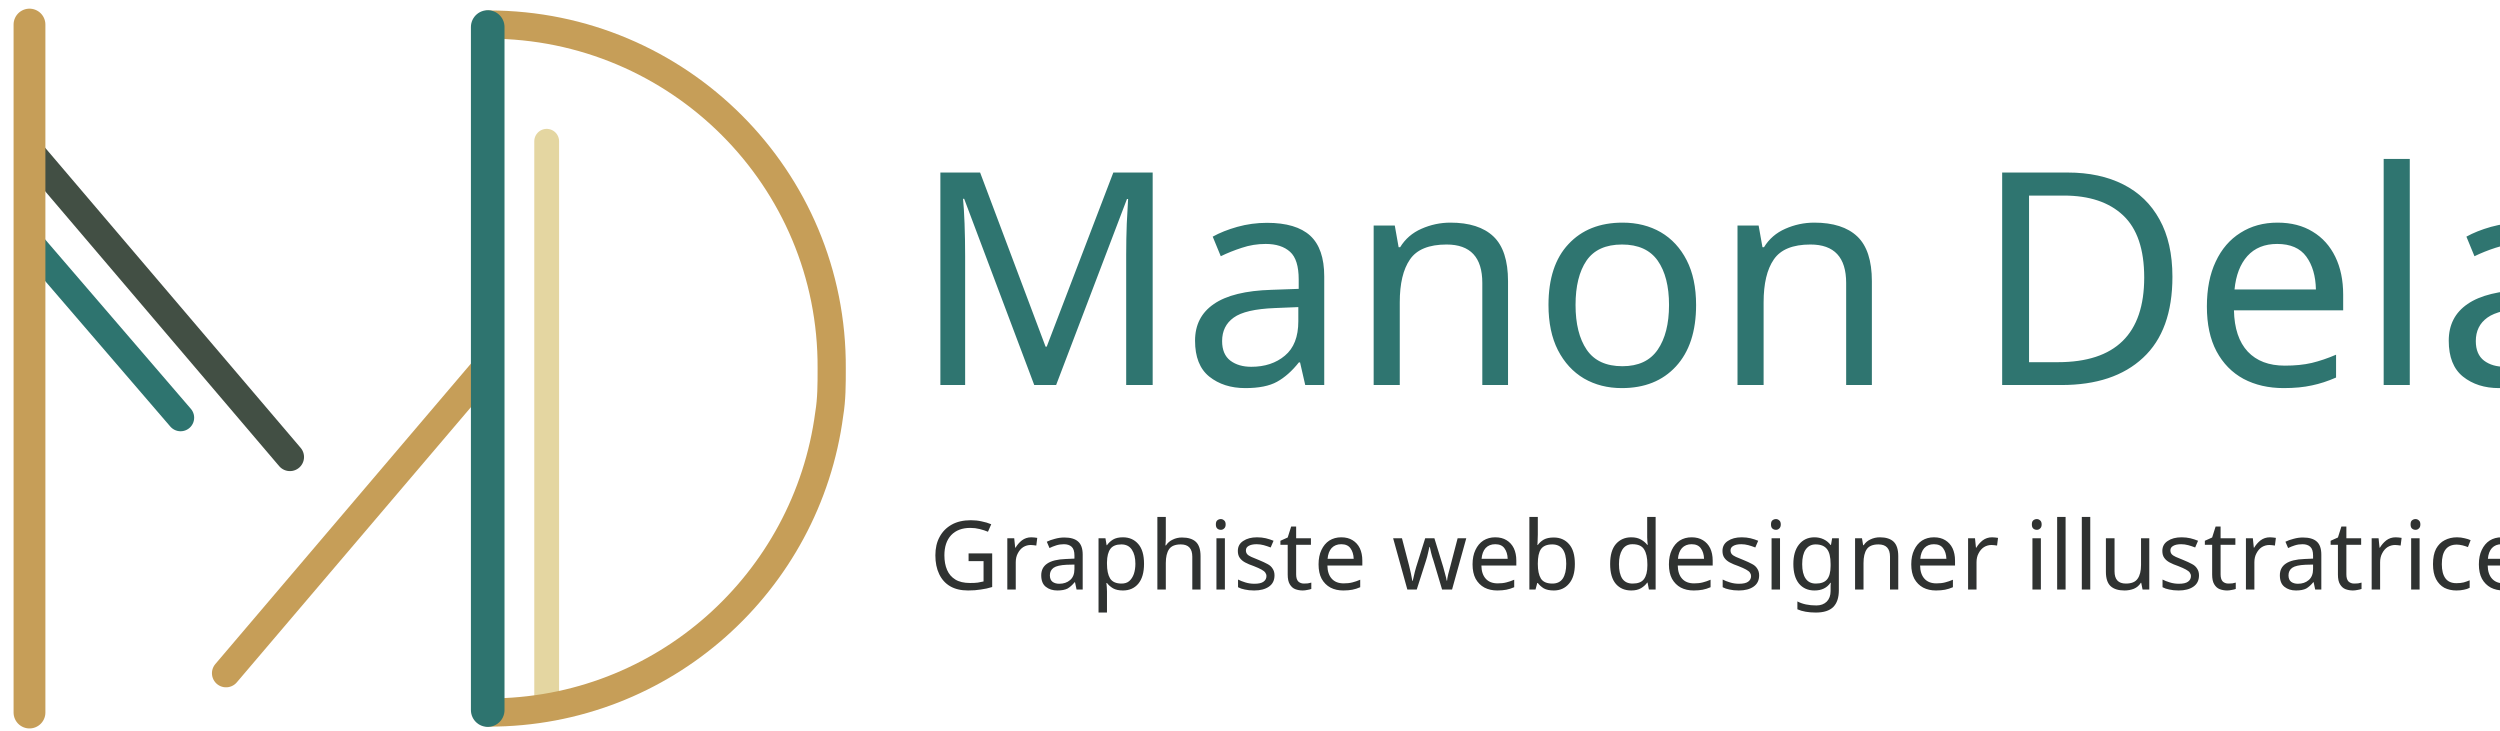
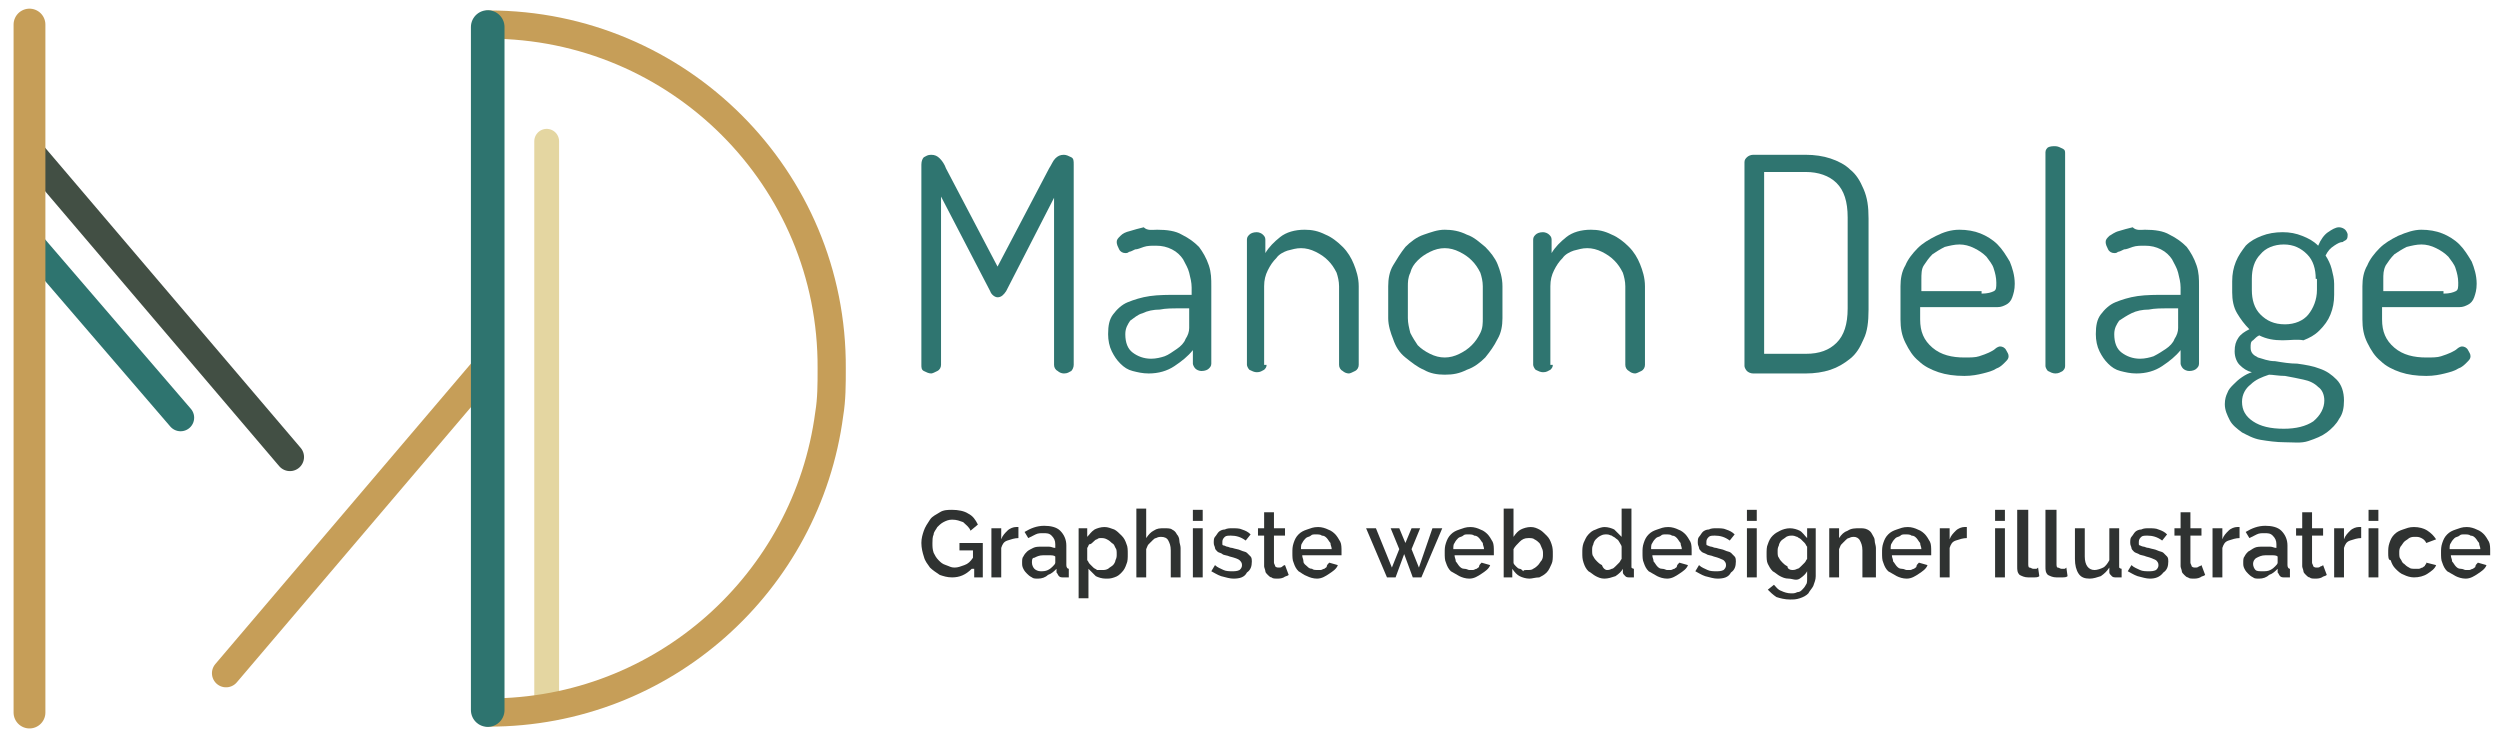
<svg xmlns="http://www.w3.org/2000/svg" version="1.1" id="trait_vert" x="0px" y="0px" viewBox="0 0 203.5 59.5" style="enable-background:new 0 0 203.5 59.5;" xml:space="preserve">
  <style type="text/css">
	.st0{fill:none;stroke:#2E746F;stroke-width:2.209;stroke-linecap:round;stroke-linejoin:round;stroke-miterlimit:10;}
	.st1{fill:none;stroke:#424F44;stroke-width:2.296;stroke-linecap:round;stroke-linejoin:round;stroke-miterlimit:10;}
	.st2{fill:none;stroke:#C69E58;stroke-width:2.59;stroke-linecap:round;stroke-linejoin:round;stroke-miterlimit:10;}
	.st3{fill:none;stroke:#C69E58;stroke-width:2.296;stroke-linecap:round;stroke-linejoin:round;stroke-miterlimit:10;}
	.st4{fill:none;stroke:#E4D6A1;stroke-width:2.02;stroke-linecap:round;stroke-linejoin:round;stroke-miterlimit:10;}
	.st5{fill:none;stroke:#2E746F;stroke-width:2.735;stroke-linecap:round;stroke-linejoin:round;stroke-miterlimit:10;}
- 	.st6{fill:#2F7570;}
- 	.st7{font-family:'Dosis-Book';}
- 	.st8{font-size:24.217px;}
- 	.st9{fill:#2F3231;}
- 	.st10{font-family:'Raleway-Regular';}
- 	.st11{font-size:7.784px;}
+ 	.st6{enable-background:new    ;}
+ 	.st7{fill:#2F7570;}
+ 	.st8{fill:#2F3231;}
</style>
  <g>
    <line class="st0" x1="14.7" y1="34" x2="2.4" y2="19.7" />
    <line class="st1" x1="23.6" y1="37.2" x2="2.4" y2="12.3" />
    <line class="st2" x1="2.4" y1="2" x2="2.4" y2="58" />
    <line class="st3" x1="18.4" y1="54.8" x2="39.5" y2="30" />
    <line class="st4" x1="44.5" y1="11.5" x2="44.5" y2="57.4" />
    <path class="st3" d="M39.8,2v56C54,58,65.7,47.4,67.5,33.7c0.2-1.2,0.2-2.4,0.2-3.7C67.8,14.5,55.2,2,39.8,2z" />
    <line class="st5" x1="39.7" y1="2.2" x2="39.7" y2="57.8" />
  </g>
-   <text transform="matrix(1 0 0 1 74.2028 31.3412)" class="st6 st7 st8">Manon Delage</text>
-   <text transform="matrix(1 0 0 1 75.6706 47.9867)" class="st9 st10 st11">Graphiste web designer illustratrice</text>
+   <g class="st6">
+     <path class="st7" d="M81.9,23.7c-0.2,0.3-0.4,0.5-0.7,0.5c-0.2,0-0.5-0.2-0.6-0.5l-4-7.7v13.7c0,0.2-0.1,0.4-0.3,0.5   s-0.4,0.2-0.5,0.2c-0.2,0-0.4-0.1-0.6-0.2c-0.2-0.1-0.2-0.3-0.2-0.5V13.4c0-0.3,0.1-0.5,0.2-0.6c0.2-0.1,0.3-0.2,0.6-0.2   c0.3,0,0.5,0.1,0.7,0.3c0.2,0.2,0.4,0.5,0.5,0.8l4.2,8l4.2-8c0.2-0.3,0.3-0.6,0.5-0.8c0.2-0.2,0.4-0.3,0.7-0.3   c0.2,0,0.4,0.1,0.6,0.2c0.2,0.1,0.2,0.3,0.2,0.6v16.3c0,0.2-0.1,0.4-0.2,0.5c-0.2,0.1-0.3,0.2-0.6,0.2c-0.2,0-0.4-0.1-0.5-0.2   c-0.2-0.1-0.3-0.3-0.3-0.5V16.1L81.9,23.7z" />
+     <path class="st7" d="M94.2,18.7c0.8,0,1.5,0.1,2,0.4c0.6,0.3,1,0.6,1.4,1c0.3,0.4,0.6,0.9,0.8,1.5c0.2,0.6,0.2,1.1,0.2,1.7v6.3   c0,0.2-0.1,0.3-0.2,0.4c-0.1,0.1-0.3,0.2-0.6,0.2c-0.2,0-0.4-0.1-0.5-0.2c-0.1-0.1-0.2-0.3-0.2-0.4v-1.1c-0.4,0.5-0.9,0.9-1.5,1.3   c-0.6,0.4-1.3,0.6-2.1,0.6c-0.5,0-0.9-0.1-1.3-0.2c-0.4-0.1-0.7-0.3-1-0.6c-0.3-0.3-0.5-0.6-0.7-1c-0.2-0.4-0.3-0.9-0.3-1.4   c0-0.7,0.1-1.2,0.4-1.6c0.3-0.4,0.7-0.8,1.2-1c0.5-0.2,1.1-0.4,1.8-0.5c0.7-0.1,1.5-0.1,2.3-0.1H97v-0.6c0-0.4-0.1-0.8-0.2-1.2   c-0.1-0.4-0.3-0.7-0.5-1.1c-0.2-0.3-0.5-0.6-0.9-0.8c-0.4-0.2-0.8-0.3-1.3-0.3c-0.4,0-0.7,0-1,0.1c-0.3,0.1-0.5,0.2-0.7,0.2   c-0.2,0.1-0.4,0.2-0.5,0.2c-0.1,0.1-0.2,0.1-0.3,0.1c-0.2,0-0.4-0.1-0.5-0.3c-0.1-0.2-0.2-0.4-0.2-0.6c0-0.2,0.1-0.3,0.3-0.5   s0.4-0.3,0.8-0.4c0.3-0.1,0.7-0.2,1.1-0.3C93.4,18.8,93.8,18.7,94.2,18.7z M97,25.1h-1c-0.6,0-1.1,0-1.6,0.1c-0.5,0-1,0.1-1.4,0.3   c-0.4,0.1-0.7,0.4-1,0.6c-0.2,0.3-0.4,0.6-0.4,1.1c0,0.7,0.2,1.2,0.6,1.5c0.4,0.3,0.9,0.5,1.5,0.5c0.4,0,0.8-0.1,1.1-0.2   s0.7-0.4,1-0.6c0.3-0.2,0.6-0.5,0.7-0.8c0.2-0.3,0.3-0.6,0.3-0.9V25.1z" />
+     <path class="st7" d="M103.1,29.7c0,0.2-0.1,0.3-0.2,0.4c-0.2,0.1-0.3,0.2-0.6,0.2c-0.2,0-0.4-0.1-0.6-0.2c-0.1-0.1-0.2-0.3-0.2-0.4   V19.5c0-0.2,0.1-0.3,0.2-0.4c0.1-0.1,0.3-0.2,0.6-0.2c0.2,0,0.4,0.1,0.5,0.2c0.1,0.1,0.2,0.2,0.2,0.4v1.1c0.3-0.5,0.7-0.9,1.2-1.3   c0.5-0.4,1.2-0.6,2-0.6c0.6,0,1.1,0.1,1.7,0.4c0.5,0.2,1,0.6,1.4,1c0.4,0.4,0.7,0.9,0.9,1.4c0.2,0.5,0.4,1.1,0.4,1.8v6.4   c0,0.2-0.1,0.4-0.3,0.5c-0.2,0.1-0.4,0.2-0.5,0.2c-0.2,0-0.4-0.1-0.5-0.2c-0.2-0.1-0.3-0.3-0.3-0.5v-6.4c0-0.4-0.1-0.8-0.2-1.1   c-0.2-0.4-0.4-0.7-0.7-1c-0.3-0.3-0.6-0.5-1-0.7c-0.4-0.2-0.8-0.3-1.2-0.3c-0.4,0-0.7,0.1-1.1,0.2c-0.3,0.1-0.7,0.3-0.9,0.6   c-0.3,0.3-0.5,0.6-0.7,1c-0.2,0.4-0.3,0.8-0.3,1.3V29.7z" />
+     <path class="st7" d="M117.6,18.7c0.6,0,1.2,0.1,1.8,0.4c0.6,0.2,1,0.6,1.5,1c0.4,0.4,0.8,0.9,1,1.4c0.2,0.5,0.4,1.1,0.4,1.8v2.6   c0,0.6-0.1,1.2-0.4,1.7c-0.3,0.6-0.6,1-1,1.5c-0.4,0.4-0.9,0.8-1.5,1c-0.6,0.3-1.1,0.4-1.8,0.4c-0.6,0-1.2-0.1-1.7-0.4   c-0.5-0.2-1-0.6-1.5-1s-0.8-0.9-1-1.5c-0.2-0.5-0.4-1.1-0.4-1.7v-2.6c0-0.6,0.1-1.2,0.4-1.7s0.6-1,1-1.5c0.4-0.4,0.9-0.8,1.5-1   S117,18.7,117.6,18.7z M120.7,23.3c0-0.4-0.1-0.8-0.2-1.1c-0.2-0.4-0.4-0.7-0.7-1c-0.3-0.3-0.6-0.5-1-0.7c-0.4-0.2-0.8-0.3-1.2-0.3   c-0.4,0-0.8,0.1-1.2,0.3c-0.4,0.2-0.7,0.4-1,0.7c-0.3,0.3-0.5,0.6-0.6,1c-0.2,0.4-0.2,0.8-0.2,1.1v2.6c0,0.4,0.1,0.8,0.2,1.2   c0.2,0.4,0.4,0.7,0.6,1c0.3,0.3,0.6,0.5,1,0.7s0.8,0.3,1.2,0.3c0.4,0,0.8-0.1,1.2-0.3c0.4-0.2,0.7-0.4,1-0.7c0.3-0.3,0.5-0.6,0.7-1   c0.2-0.4,0.2-0.8,0.2-1.2V23.3z" />
+     <path class="st7" d="M126.4,29.7c0,0.2-0.1,0.3-0.2,0.4c-0.2,0.1-0.3,0.2-0.6,0.2c-0.2,0-0.4-0.1-0.6-0.2c-0.1-0.1-0.2-0.3-0.2-0.4   V19.5c0-0.2,0.1-0.3,0.2-0.4c0.1-0.1,0.3-0.2,0.6-0.2c0.2,0,0.4,0.1,0.5,0.2c0.1,0.1,0.2,0.2,0.2,0.4v1.1c0.3-0.5,0.7-0.9,1.2-1.3   c0.5-0.4,1.2-0.6,2-0.6c0.6,0,1.1,0.1,1.7,0.4c0.5,0.2,1,0.6,1.4,1c0.4,0.4,0.7,0.9,0.9,1.4c0.2,0.5,0.4,1.1,0.4,1.8v6.4   c0,0.2-0.1,0.4-0.3,0.5c-0.2,0.1-0.4,0.2-0.5,0.2c-0.2,0-0.4-0.1-0.5-0.2c-0.2-0.1-0.3-0.3-0.3-0.5v-6.4c0-0.4-0.1-0.8-0.2-1.1   c-0.2-0.4-0.4-0.7-0.7-1c-0.3-0.3-0.6-0.5-1-0.7c-0.4-0.2-0.8-0.3-1.2-0.3c-0.4,0-0.7,0.1-1.1,0.2c-0.3,0.1-0.7,0.3-0.9,0.6   c-0.3,0.3-0.5,0.6-0.7,1c-0.2,0.4-0.3,0.8-0.3,1.3V29.7z" />
+     <path class="st7" d="M147,12.6c0.7,0,1.4,0.1,2,0.3c0.6,0.2,1.2,0.5,1.6,0.9c0.5,0.4,0.8,0.9,1.1,1.6c0.3,0.7,0.4,1.4,0.4,2.4v7.4   c0,1-0.1,1.8-0.4,2.4c-0.3,0.7-0.6,1.2-1.1,1.6c-0.5,0.4-1,0.7-1.6,0.9c-0.6,0.2-1.3,0.3-2,0.3h-4.3c-0.2,0-0.4-0.1-0.5-0.2   s-0.2-0.3-0.2-0.4V13.2c0-0.2,0.1-0.3,0.2-0.4c0.1-0.1,0.3-0.2,0.5-0.2H147z M143.6,14.1v14.7h3.4c1.1,0,1.9-0.3,2.5-0.9   c0.6-0.6,0.9-1.5,0.9-2.8v-7.4c0-1.3-0.3-2.2-0.9-2.8c-0.6-0.6-1.5-0.9-2.5-0.9H143.6z" />
+     <path class="st7" d="M159.5,18.7c0.6,0,1.2,0.1,1.7,0.3c0.5,0.2,1,0.5,1.4,0.9c0.4,0.4,0.7,0.9,1,1.4c0.2,0.5,0.4,1.1,0.4,1.8   c0,0.5-0.1,0.8-0.2,1.1s-0.3,0.5-0.5,0.6c-0.2,0.1-0.4,0.2-0.7,0.2c-0.3,0-0.5,0-0.8,0h-5.5V26c0,1,0.3,1.7,1,2.3   c0.7,0.6,1.6,0.8,2.6,0.8c0.5,0,0.9,0,1.2-0.1s0.6-0.2,0.8-0.3s0.4-0.2,0.5-0.3c0.1-0.1,0.3-0.2,0.4-0.2c0.2,0,0.4,0.1,0.5,0.3   s0.2,0.3,0.2,0.5s-0.1,0.3-0.3,0.5c-0.2,0.2-0.4,0.4-0.7,0.5c-0.3,0.2-0.7,0.3-1.1,0.4c-0.4,0.1-0.9,0.2-1.5,0.2   c-0.8,0-1.5-0.1-2.1-0.3c-0.6-0.2-1.2-0.5-1.6-0.9c-0.5-0.4-0.8-0.9-1.1-1.5c-0.3-0.6-0.4-1.2-0.4-1.9v-2.7c0-0.6,0.1-1.2,0.4-1.7   c0.2-0.5,0.6-1,1-1.4c0.4-0.4,0.9-0.7,1.5-1C158.2,18.9,158.8,18.7,159.5,18.7z M161.3,23.9c0.5,0,0.8-0.1,1-0.2   c0.2-0.1,0.2-0.3,0.2-0.7c0-0.4-0.1-0.8-0.2-1.1c-0.1-0.4-0.4-0.7-0.6-1c-0.3-0.3-0.6-0.5-1-0.7c-0.4-0.2-0.8-0.3-1.2-0.3   c-0.4,0-0.8,0.1-1.2,0.2c-0.4,0.2-0.7,0.4-1,0.6c-0.3,0.3-0.5,0.6-0.7,0.9s-0.2,0.7-0.2,1.2v0.9H161.3z" />
+     <path class="st7" d="M167.3,11.9c0.2,0,0.4,0.1,0.6,0.2c0.2,0.1,0.2,0.2,0.2,0.4v17.3c0,0.2-0.1,0.3-0.2,0.4   c-0.2,0.1-0.3,0.2-0.6,0.2c-0.2,0-0.4-0.1-0.6-0.2c-0.1-0.1-0.2-0.3-0.2-0.4V12.4c0-0.2,0.1-0.3,0.2-0.4   C166.9,11.9,167.1,11.9,167.3,11.9z" />
+     <path class="st7" d="M174.6,18.7c0.8,0,1.5,0.1,2,0.4c0.6,0.3,1,0.6,1.4,1c0.3,0.4,0.6,0.9,0.8,1.5c0.2,0.6,0.2,1.1,0.2,1.7v6.3   c0,0.2-0.1,0.3-0.2,0.4c-0.1,0.1-0.3,0.2-0.6,0.2c-0.2,0-0.4-0.1-0.5-0.2c-0.1-0.1-0.2-0.3-0.2-0.4v-1.1c-0.4,0.5-0.9,0.9-1.5,1.3   c-0.6,0.4-1.3,0.6-2.1,0.6c-0.5,0-0.9-0.1-1.3-0.2s-0.7-0.3-1-0.6c-0.3-0.3-0.5-0.6-0.7-1c-0.2-0.4-0.3-0.9-0.3-1.4   c0-0.7,0.1-1.2,0.4-1.6c0.3-0.4,0.7-0.8,1.2-1c0.5-0.2,1.1-0.4,1.8-0.5c0.7-0.1,1.5-0.1,2.3-0.1h1.2v-0.6c0-0.4-0.1-0.8-0.2-1.2   c-0.1-0.4-0.3-0.7-0.5-1.1c-0.2-0.3-0.5-0.6-0.9-0.8c-0.4-0.2-0.8-0.3-1.3-0.3c-0.4,0-0.7,0-1,0.1c-0.3,0.1-0.5,0.2-0.7,0.2   c-0.2,0.1-0.4,0.2-0.5,0.2c-0.1,0.1-0.2,0.1-0.3,0.1c-0.2,0-0.4-0.1-0.5-0.3c-0.1-0.2-0.2-0.4-0.2-0.6c0-0.2,0.1-0.3,0.3-0.5   c0.2-0.1,0.4-0.3,0.8-0.4c0.3-0.1,0.7-0.2,1.1-0.3C173.9,18.8,174.3,18.7,174.6,18.7z M177.5,25.1h-1c-0.6,0-1.1,0-1.6,0.1   c-0.5,0-1,0.1-1.4,0.3s-0.7,0.4-1,0.6c-0.2,0.3-0.4,0.6-0.4,1.1c0,0.7,0.2,1.2,0.6,1.5s0.9,0.5,1.5,0.5c0.4,0,0.8-0.1,1.1-0.2   c0.4-0.2,0.7-0.4,1-0.6c0.3-0.2,0.6-0.5,0.7-0.8c0.2-0.3,0.3-0.6,0.3-0.9V25.1z" />
+     <path class="st7" d="M185.8,27.7c-0.7,0-1.3-0.1-1.9-0.4c-0.2,0.1-0.3,0.2-0.5,0.4c-0.2,0.1-0.2,0.3-0.2,0.6c0,0.4,0.2,0.6,0.6,0.8   c0.4,0.1,0.8,0.3,1.4,0.3c0.6,0.1,1.2,0.2,1.8,0.2c0.7,0.1,1.3,0.2,1.8,0.4c0.6,0.2,1,0.5,1.4,0.9c0.4,0.4,0.6,1,0.6,1.7   c0,0.6-0.1,1.1-0.4,1.5c-0.2,0.4-0.6,0.8-1,1.1c-0.4,0.3-0.9,0.5-1.5,0.7S186.7,36,186,36c-0.7,0-1.4-0.1-2-0.2s-1.1-0.4-1.5-0.6   c-0.4-0.3-0.8-0.6-1-1s-0.4-0.8-0.4-1.3c0-0.4,0.1-0.7,0.2-0.9c0.1-0.3,0.3-0.5,0.5-0.7c0.2-0.2,0.4-0.4,0.7-0.6   c0.3-0.2,0.5-0.3,0.8-0.4c-0.4-0.1-0.7-0.3-1-0.6c-0.2-0.2-0.4-0.6-0.4-1.1c0-0.5,0.1-0.8,0.3-1.1c0.2-0.3,0.5-0.5,0.9-0.7   c-0.4-0.4-0.7-0.8-1-1.3s-0.4-1.1-0.4-1.7v-0.9c0-0.6,0.1-1.1,0.3-1.6c0.2-0.5,0.5-0.9,0.8-1.3c0.4-0.4,0.8-0.6,1.3-0.8   c0.5-0.2,1.1-0.3,1.7-0.3c0.6,0,1.1,0.1,1.6,0.3c0.5,0.2,0.9,0.4,1.3,0.8c0.2-0.5,0.5-0.9,0.8-1.1s0.6-0.4,0.9-0.4   c0.2,0,0.4,0.1,0.5,0.2c0.1,0.1,0.2,0.3,0.2,0.4c0,0.1,0,0.3-0.1,0.4c-0.1,0.1-0.2,0.1-0.3,0.2c-0.2,0-0.4,0.1-0.7,0.3   s-0.5,0.4-0.7,0.8c0.2,0.3,0.4,0.7,0.5,1.1c0.1,0.4,0.2,0.8,0.2,1.2v0.9c0,0.6-0.1,1.1-0.3,1.6c-0.2,0.5-0.5,0.9-0.9,1.3   c-0.4,0.4-0.8,0.6-1.3,0.8C187,27.6,186.4,27.7,185.8,27.7z M189.2,32.6c0-0.5-0.2-0.9-0.5-1.1c-0.3-0.3-0.7-0.5-1.2-0.6   c-0.5-0.1-0.9-0.2-1.5-0.3c-0.5,0-1-0.1-1.3-0.1c-0.6,0.2-1.1,0.4-1.5,0.8c-0.4,0.3-0.7,0.8-0.7,1.4c0,0.7,0.3,1.2,0.9,1.6   c0.6,0.4,1.4,0.6,2.5,0.6c1,0,1.8-0.2,2.4-0.6C188.9,33.8,189.2,33.2,189.2,32.6z M188.5,22.7c0-0.8-0.2-1.5-0.7-2   c-0.5-0.5-1.1-0.8-1.9-0.8c-0.8,0-1.5,0.3-1.9,0.8c-0.5,0.5-0.7,1.2-0.7,2v0.9c0,0.8,0.2,1.5,0.7,2c0.5,0.5,1.1,0.8,2,0.8   c0.8,0,1.5-0.3,1.9-0.8s0.7-1.2,0.7-2V22.7z" />
+     <path class="st7" d="M197.1,18.7c0.6,0,1.2,0.1,1.7,0.3c0.5,0.2,1,0.5,1.4,0.9c0.4,0.4,0.7,0.9,1,1.4c0.2,0.5,0.4,1.1,0.4,1.8   c0,0.5-0.1,0.8-0.2,1.1s-0.3,0.5-0.5,0.6c-0.2,0.1-0.4,0.2-0.7,0.2c-0.3,0-0.5,0-0.8,0h-5.5V26c0,1,0.3,1.7,1,2.3   c0.7,0.6,1.6,0.8,2.6,0.8c0.5,0,0.9,0,1.2-0.1s0.6-0.2,0.8-0.3c0.2-0.1,0.4-0.2,0.5-0.3c0.1-0.1,0.3-0.2,0.4-0.2   c0.2,0,0.4,0.1,0.5,0.3s0.2,0.3,0.2,0.5s-0.1,0.3-0.3,0.5c-0.2,0.2-0.4,0.4-0.7,0.5c-0.3,0.2-0.7,0.3-1.1,0.4   c-0.4,0.1-0.9,0.2-1.5,0.2c-0.8,0-1.5-0.1-2.1-0.3c-0.6-0.2-1.2-0.5-1.6-0.9c-0.5-0.4-0.8-0.9-1.1-1.5c-0.3-0.6-0.4-1.2-0.4-1.9   v-2.7c0-0.6,0.1-1.2,0.4-1.7c0.2-0.5,0.6-1,1-1.4c0.4-0.4,0.9-0.7,1.5-1C195.9,18.9,196.5,18.7,197.1,18.7z M198.9,23.9   c0.5,0,0.8-0.1,1-0.2c0.2-0.1,0.2-0.3,0.2-0.7c0-0.4-0.1-0.8-0.2-1.1c-0.1-0.4-0.4-0.7-0.6-1c-0.3-0.3-0.6-0.5-1-0.7   c-0.4-0.2-0.8-0.3-1.2-0.3c-0.4,0-0.8,0.1-1.2,0.2c-0.4,0.2-0.7,0.4-1,0.6c-0.3,0.3-0.5,0.6-0.7,0.9c-0.2,0.4-0.2,0.7-0.2,1.2v0.9   H198.9z" />
+   </g>
+   <g class="st6">
+     <path class="st8" d="M79.1,46.3c-0.5,0.5-1,0.7-1.6,0.7c-0.4,0-0.7-0.1-1-0.2c-0.3-0.2-0.6-0.4-0.8-0.6c-0.2-0.3-0.4-0.5-0.5-0.9   c-0.1-0.3-0.2-0.7-0.2-1.1c0-0.4,0.1-0.7,0.2-1c0.1-0.3,0.3-0.6,0.5-0.9s0.5-0.4,0.8-0.6s0.7-0.2,1-0.2c0.5,0,1,0.1,1.3,0.3   c0.4,0.2,0.6,0.5,0.8,0.9L79,43.2c-0.1-0.3-0.4-0.5-0.6-0.7c-0.3-0.1-0.5-0.2-0.9-0.2c-0.3,0-0.5,0.1-0.7,0.2   c-0.2,0.1-0.4,0.3-0.5,0.4c-0.1,0.2-0.3,0.4-0.3,0.6c-0.1,0.2-0.1,0.5-0.1,0.7c0,0.3,0,0.5,0.1,0.8c0.1,0.2,0.2,0.4,0.4,0.6   s0.3,0.3,0.6,0.4s0.4,0.2,0.7,0.2c0.3,0,0.5-0.1,0.8-0.2s0.5-0.3,0.7-0.6v-0.6h-1.1v-0.6h1.9V47h-0.7V46.3z" />
+     <path class="st8" d="M82.9,43.8c-0.3,0-0.6,0.1-0.9,0.2c-0.3,0.1-0.4,0.3-0.5,0.6V47h-0.8v-4h0.8v0.9c0.1-0.3,0.3-0.5,0.5-0.7   c0.2-0.2,0.5-0.3,0.7-0.3c0.1,0,0.1,0,0.1,0c0,0,0.1,0,0.1,0V43.8z" />
+     <path class="st8" d="M84.5,47.1c-0.2,0-0.4,0-0.5-0.1c-0.2-0.1-0.3-0.2-0.4-0.3c-0.1-0.1-0.2-0.2-0.3-0.4c-0.1-0.2-0.1-0.3-0.1-0.5   c0-0.2,0-0.4,0.1-0.5c0.1-0.2,0.2-0.3,0.3-0.4c0.1-0.1,0.3-0.2,0.5-0.3c0.2-0.1,0.4-0.1,0.7-0.1c0.2,0,0.4,0,0.6,0   c0.2,0,0.3,0.1,0.5,0.1v-0.3c0-0.3-0.1-0.5-0.3-0.7c-0.2-0.2-0.4-0.2-0.7-0.2c-0.2,0-0.4,0-0.6,0.1c-0.2,0.1-0.4,0.2-0.6,0.3   l-0.3-0.5c0.5-0.3,1-0.5,1.6-0.5c0.5,0,1,0.1,1.3,0.4s0.5,0.7,0.5,1.2V46c0,0.2,0.1,0.3,0.2,0.3V47c-0.1,0-0.2,0-0.2,0   c-0.1,0-0.1,0-0.2,0c-0.2,0-0.3,0-0.4-0.1s-0.1-0.2-0.2-0.3l0-0.3c-0.2,0.2-0.4,0.4-0.7,0.5C85.1,47,84.8,47.1,84.5,47.1z    M84.7,46.5c0.2,0,0.4,0,0.6-0.1c0.2-0.1,0.3-0.2,0.4-0.3c0.1-0.1,0.2-0.2,0.2-0.3v-0.5c-0.1-0.1-0.3-0.1-0.5-0.1s-0.3,0-0.5,0   c-0.3,0-0.5,0.1-0.7,0.2C84,45.4,84,45.6,84,45.8c0,0.2,0.1,0.4,0.2,0.5C84.3,46.4,84.5,46.5,84.7,46.5z" />
+     <path class="st8" d="M90,47.1c-0.3,0-0.6-0.1-0.8-0.2c-0.2-0.2-0.4-0.4-0.6-0.6v2.4h-0.8V43h0.7v0.7c0.2-0.2,0.3-0.4,0.6-0.6   c0.2-0.1,0.5-0.2,0.8-0.2c0.3,0,0.5,0.1,0.8,0.2c0.2,0.1,0.4,0.3,0.6,0.5c0.2,0.2,0.3,0.4,0.4,0.7c0.1,0.2,0.1,0.5,0.1,0.8   c0,0.3,0,0.6-0.1,0.8c-0.1,0.3-0.2,0.5-0.4,0.7c-0.2,0.2-0.3,0.3-0.6,0.4S90.3,47.1,90,47.1z M89.7,46.4c0.2,0,0.3,0,0.5-0.1   c0.1-0.1,0.3-0.2,0.4-0.3s0.2-0.3,0.2-0.4c0.1-0.2,0.1-0.3,0.1-0.5c0-0.2,0-0.4-0.1-0.5c-0.1-0.2-0.1-0.3-0.3-0.4   c-0.1-0.1-0.2-0.2-0.4-0.3c-0.2-0.1-0.3-0.1-0.5-0.1c-0.1,0-0.2,0-0.3,0.1c-0.1,0-0.2,0.1-0.3,0.2c-0.1,0.1-0.2,0.2-0.3,0.2   s-0.1,0.2-0.2,0.3v1c0.1,0.1,0.1,0.2,0.2,0.3c0.1,0.1,0.2,0.2,0.3,0.3c0.1,0.1,0.2,0.1,0.3,0.2C89.5,46.4,89.6,46.4,89.7,46.4z" />
+     <path class="st8" d="M96.1,47h-0.8v-2.2c0-0.4-0.1-0.6-0.2-0.8c-0.1-0.2-0.3-0.3-0.6-0.3c-0.1,0-0.2,0-0.4,0.1   c-0.1,0-0.2,0.1-0.3,0.2c-0.1,0.1-0.2,0.2-0.3,0.3c-0.1,0.1-0.1,0.2-0.2,0.4V47h-0.8v-5.6h0.8v2.4c0.2-0.3,0.4-0.5,0.6-0.6   c0.3-0.2,0.5-0.2,0.9-0.2c0.2,0,0.5,0,0.6,0.1c0.2,0.1,0.3,0.2,0.4,0.4c0.1,0.1,0.2,0.3,0.2,0.5s0.1,0.4,0.1,0.6V47z" />
+     <path class="st8" d="M97.1,42.4v-0.9h0.8v0.9H97.1z M97.1,47v-4h0.8v4H97.1z" />
+     <path class="st8" d="M100.4,47.1c-0.3,0-0.6-0.1-1-0.2c-0.3-0.1-0.6-0.3-0.8-0.4l0.3-0.5c0.2,0.2,0.5,0.3,0.7,0.4   c0.2,0.1,0.5,0.1,0.7,0.1c0.2,0,0.4,0,0.6-0.1c0.1-0.1,0.2-0.2,0.2-0.4c0-0.2-0.1-0.3-0.2-0.4s-0.4-0.2-0.8-0.3   c-0.2-0.1-0.5-0.1-0.6-0.2s-0.3-0.1-0.4-0.2c-0.1-0.1-0.2-0.2-0.2-0.3s-0.1-0.2-0.1-0.4c0-0.2,0-0.4,0.1-0.5s0.2-0.3,0.3-0.4   s0.3-0.2,0.5-0.2c0.2-0.1,0.4-0.1,0.6-0.1c0.3,0,0.6,0,0.8,0.1c0.3,0.1,0.5,0.2,0.7,0.4l-0.4,0.5c-0.4-0.3-0.8-0.4-1.2-0.4   c-0.2,0-0.4,0-0.5,0.1c-0.1,0.1-0.2,0.2-0.2,0.4c0,0.1,0,0.2,0,0.2c0,0.1,0.1,0.1,0.1,0.1c0.1,0,0.2,0.1,0.3,0.1s0.2,0.1,0.4,0.1   c0.3,0.1,0.5,0.1,0.7,0.2c0.2,0.1,0.4,0.1,0.5,0.2s0.2,0.2,0.3,0.3s0.1,0.3,0.1,0.4c0,0.4-0.1,0.7-0.4,0.9   C101.3,47,100.9,47.1,100.4,47.1z" />
+     <path class="st8" d="M104.9,46.8c-0.1,0.1-0.3,0.1-0.4,0.2c-0.2,0.1-0.4,0.1-0.6,0.1c-0.1,0-0.3,0-0.4-0.1c-0.1,0-0.2-0.1-0.3-0.2   s-0.2-0.2-0.2-0.3s-0.1-0.3-0.1-0.4v-2.5h-0.5V43h0.5v-1.3h0.8V43h0.9v0.6h-0.9v2.2c0,0.1,0.1,0.2,0.1,0.3c0.1,0.1,0.2,0.1,0.3,0.1   c0.1,0,0.2,0,0.3-0.1s0.2-0.1,0.2-0.1L104.9,46.8z" />
+     <path class="st8" d="M107.2,47.1c-0.3,0-0.6-0.1-0.8-0.2c-0.3-0.1-0.5-0.3-0.7-0.4c-0.2-0.2-0.3-0.4-0.4-0.7   c-0.1-0.2-0.1-0.5-0.1-0.8s0-0.5,0.1-0.8c0.1-0.3,0.2-0.5,0.4-0.7c0.2-0.2,0.4-0.3,0.7-0.4c0.3-0.1,0.5-0.2,0.9-0.2   c0.3,0,0.6,0.1,0.8,0.2c0.3,0.1,0.5,0.3,0.6,0.4s0.3,0.4,0.4,0.6c0.1,0.2,0.1,0.5,0.1,0.8c0,0.1,0,0.1,0,0.2c0,0.1,0,0.1,0,0.1H106   c0,0.2,0.1,0.3,0.1,0.5s0.2,0.3,0.3,0.4c0.1,0.1,0.2,0.2,0.4,0.2c0.1,0.1,0.3,0.1,0.4,0.1c0.1,0,0.2,0,0.3,0c0.1,0,0.2-0.1,0.3-0.1   c0.1-0.1,0.2-0.1,0.2-0.2s0.1-0.2,0.2-0.3l0.7,0.2c-0.1,0.3-0.4,0.5-0.7,0.7S107.6,47.1,107.2,47.1z M108.4,44.7   c0-0.2-0.1-0.3-0.1-0.5c-0.1-0.1-0.2-0.3-0.3-0.4c-0.1-0.1-0.2-0.2-0.4-0.2c-0.1-0.1-0.3-0.1-0.5-0.1c-0.2,0-0.3,0-0.4,0.1   c-0.1,0.1-0.3,0.1-0.4,0.2c-0.1,0.1-0.2,0.2-0.3,0.4c-0.1,0.1-0.1,0.3-0.1,0.5H108.4z" />
+     <path class="st8" d="M116.6,43h0.8l-1.7,4H115l-0.7-1.9l-0.7,1.9h-0.7l-1.7-4h0.8l1.3,3.2l0.6-1.5l-0.7-1.7h0.7l0.5,1.2l0.5-1.2   h0.7l-0.7,1.7l0.6,1.5L116.6,43z" />
+     <path class="st8" d="M119.6,47.1c-0.3,0-0.6-0.1-0.8-0.2s-0.5-0.3-0.7-0.4c-0.2-0.2-0.3-0.4-0.4-0.7c-0.1-0.2-0.1-0.5-0.1-0.8   s0-0.5,0.1-0.8c0.1-0.3,0.2-0.5,0.4-0.7s0.4-0.3,0.7-0.4c0.3-0.1,0.5-0.2,0.9-0.2c0.3,0,0.6,0.1,0.8,0.2c0.3,0.1,0.5,0.3,0.6,0.4   s0.3,0.4,0.4,0.6c0.1,0.2,0.1,0.5,0.1,0.8c0,0.1,0,0.1,0,0.2c0,0.1,0,0.1,0,0.1h-3.2c0,0.2,0.1,0.3,0.1,0.5   c0.1,0.1,0.2,0.3,0.3,0.4c0.1,0.1,0.2,0.2,0.4,0.2s0.3,0.1,0.4,0.1c0.1,0,0.2,0,0.3,0c0.1,0,0.2-0.1,0.3-0.1   c0.1-0.1,0.2-0.1,0.2-0.2s0.1-0.2,0.2-0.3l0.7,0.2c-0.1,0.3-0.4,0.5-0.7,0.7S120,47.1,119.6,47.1z M120.8,44.7   c0-0.2-0.1-0.3-0.1-0.5c-0.1-0.1-0.2-0.3-0.3-0.4c-0.1-0.1-0.2-0.2-0.4-0.2c-0.1-0.1-0.3-0.1-0.5-0.1c-0.2,0-0.3,0-0.4,0.1   c-0.1,0.1-0.3,0.1-0.4,0.2c-0.1,0.1-0.2,0.2-0.3,0.4c-0.1,0.1-0.1,0.3-0.1,0.5H120.8z" />
+     <path class="st8" d="M124.5,47.1c-0.3,0-0.6-0.1-0.8-0.2c-0.2-0.1-0.4-0.3-0.6-0.6V47h-0.7v-5.6h0.8v2.3c0.2-0.3,0.4-0.5,0.6-0.6   s0.5-0.2,0.8-0.2c0.3,0,0.5,0.1,0.7,0.2c0.2,0.1,0.4,0.3,0.6,0.5c0.2,0.2,0.3,0.4,0.4,0.7c0.1,0.3,0.1,0.5,0.1,0.8   c0,0.3,0,0.6-0.1,0.8c-0.1,0.2-0.2,0.5-0.4,0.7c-0.2,0.2-0.4,0.3-0.6,0.4C125,47,124.7,47.1,124.5,47.1z M124.3,46.4   c0.2,0,0.4,0,0.5-0.1c0.2-0.1,0.3-0.2,0.4-0.3s0.2-0.3,0.3-0.4c0.1-0.2,0.1-0.3,0.1-0.5s0-0.3-0.1-0.5s-0.1-0.3-0.2-0.4   c-0.1-0.1-0.2-0.2-0.4-0.3c-0.1-0.1-0.3-0.1-0.5-0.1c-0.3,0-0.5,0.1-0.7,0.3c-0.2,0.2-0.4,0.4-0.5,0.6v1.1c0,0.1,0.1,0.2,0.2,0.3   c0.1,0.1,0.2,0.2,0.3,0.2s0.2,0.1,0.3,0.2C124,46.4,124.1,46.4,124.3,46.4z" />
+     <path class="st8" d="M130.6,47.1c-0.3,0-0.5-0.1-0.7-0.2s-0.4-0.3-0.6-0.4c-0.2-0.2-0.3-0.4-0.4-0.7c-0.1-0.3-0.1-0.5-0.1-0.8   c0-0.3,0-0.5,0.1-0.8c0.1-0.2,0.2-0.5,0.4-0.7c0.2-0.2,0.3-0.3,0.6-0.4c0.2-0.1,0.5-0.2,0.7-0.2c0.3,0,0.6,0.1,0.8,0.2   c0.2,0.2,0.4,0.4,0.6,0.6v-2.3h0.8V46c0,0.1,0,0.2,0,0.2c0,0,0.1,0.1,0.2,0.1V47c-0.1,0-0.2,0-0.2,0c-0.1,0-0.1,0-0.1,0   c-0.2,0-0.3,0-0.4-0.1c-0.1-0.1-0.2-0.2-0.2-0.3l0-0.3c-0.1,0.2-0.3,0.4-0.6,0.6C131.2,47,130.9,47.1,130.6,47.1z M130.8,46.4   c0.1,0,0.2,0,0.4-0.1c0.1,0,0.2-0.1,0.3-0.2c0.1-0.1,0.2-0.2,0.3-0.3c0.1-0.1,0.1-0.2,0.2-0.3v-1c0-0.1-0.1-0.2-0.2-0.4   s-0.2-0.2-0.3-0.3s-0.2-0.1-0.3-0.2c-0.1,0-0.2-0.1-0.4-0.1c-0.2,0-0.3,0-0.5,0.1s-0.3,0.2-0.4,0.3c-0.1,0.1-0.2,0.3-0.2,0.4   c-0.1,0.2-0.1,0.3-0.1,0.5c0,0.2,0,0.4,0.1,0.5c0.1,0.2,0.2,0.3,0.3,0.4c0.1,0.1,0.2,0.2,0.4,0.3C130.5,46.3,130.7,46.4,130.8,46.4   z" />
+     <path class="st8" d="M135.7,47.1c-0.3,0-0.6-0.1-0.8-0.2s-0.5-0.3-0.7-0.4c-0.2-0.2-0.3-0.4-0.4-0.7c-0.1-0.2-0.1-0.5-0.1-0.8   s0-0.5,0.1-0.8c0.1-0.3,0.2-0.5,0.4-0.7s0.4-0.3,0.7-0.4c0.3-0.1,0.5-0.2,0.9-0.2c0.3,0,0.6,0.1,0.8,0.2c0.3,0.1,0.5,0.3,0.6,0.4   s0.3,0.4,0.4,0.6c0.1,0.2,0.1,0.5,0.1,0.8c0,0.1,0,0.1,0,0.2c0,0.1,0,0.1,0,0.1h-3.2c0,0.2,0.1,0.3,0.1,0.5   c0.1,0.1,0.2,0.3,0.3,0.4c0.1,0.1,0.2,0.2,0.4,0.2s0.3,0.1,0.4,0.1c0.1,0,0.2,0,0.3,0c0.1,0,0.2-0.1,0.3-0.1   c0.1-0.1,0.2-0.1,0.2-0.2s0.1-0.2,0.2-0.3l0.7,0.2c-0.1,0.3-0.4,0.5-0.7,0.7S136.1,47.1,135.7,47.1z M136.9,44.7   c0-0.2-0.1-0.3-0.1-0.5c-0.1-0.1-0.2-0.3-0.3-0.4c-0.1-0.1-0.2-0.2-0.4-0.2c-0.1-0.1-0.3-0.1-0.5-0.1c-0.2,0-0.3,0-0.4,0.1   c-0.1,0.1-0.3,0.1-0.4,0.2c-0.1,0.1-0.2,0.2-0.3,0.4c-0.1,0.1-0.1,0.3-0.1,0.5H136.9z" />
+     <path class="st8" d="M139.8,47.1c-0.3,0-0.6-0.1-1-0.2c-0.3-0.1-0.6-0.3-0.8-0.4l0.3-0.5c0.2,0.2,0.5,0.3,0.7,0.4   c0.2,0.1,0.5,0.1,0.7,0.1c0.2,0,0.4,0,0.6-0.1c0.1-0.1,0.2-0.2,0.2-0.4c0-0.2-0.1-0.3-0.2-0.4c-0.2-0.1-0.4-0.2-0.8-0.3   c-0.2-0.1-0.5-0.1-0.6-0.2c-0.2-0.1-0.3-0.1-0.4-0.2c-0.1-0.1-0.2-0.2-0.2-0.3s-0.1-0.2-0.1-0.4c0-0.2,0-0.4,0.1-0.5   s0.2-0.3,0.3-0.4c0.1-0.1,0.3-0.2,0.5-0.2c0.2-0.1,0.4-0.1,0.6-0.1c0.3,0,0.6,0,0.8,0.1c0.3,0.1,0.5,0.2,0.7,0.4l-0.4,0.5   c-0.4-0.3-0.8-0.4-1.2-0.4c-0.2,0-0.4,0-0.5,0.1c-0.1,0.1-0.2,0.2-0.2,0.4c0,0.1,0,0.2,0,0.2c0,0.1,0.1,0.1,0.1,0.1   s0.2,0.1,0.3,0.1s0.2,0.1,0.4,0.1c0.3,0.1,0.5,0.1,0.7,0.2c0.2,0.1,0.4,0.1,0.5,0.2s0.2,0.2,0.3,0.3c0.1,0.1,0.1,0.3,0.1,0.4   c0,0.4-0.1,0.7-0.4,0.9C140.7,47,140.3,47.1,139.8,47.1z" />
+     <path class="st8" d="M142.2,42.4v-0.9h0.8v0.9H142.2z M142.2,47v-4h0.8v4H142.2z" />
+     <path class="st8" d="M145.6,47.1c-0.3,0-0.5-0.1-0.7-0.2s-0.4-0.3-0.6-0.4c-0.2-0.2-0.3-0.4-0.4-0.6c-0.1-0.2-0.1-0.5-0.1-0.8   c0-0.3,0-0.6,0.1-0.8c0.1-0.3,0.2-0.5,0.4-0.7c0.2-0.2,0.4-0.3,0.6-0.4c0.2-0.1,0.5-0.2,0.8-0.2c0.3,0,0.6,0.1,0.8,0.2   s0.4,0.4,0.6,0.6V43h0.7v3.9c0,0.3-0.1,0.5-0.2,0.8c-0.1,0.2-0.3,0.4-0.4,0.6c-0.2,0.2-0.4,0.3-0.7,0.4c-0.3,0.1-0.5,0.1-0.8,0.1   c-0.4,0-0.8-0.1-1.1-0.2c-0.3-0.2-0.5-0.4-0.7-0.6l0.5-0.4c0.2,0.2,0.3,0.4,0.6,0.5c0.2,0.1,0.5,0.2,0.8,0.2c0.2,0,0.3,0,0.5-0.1   c0.2,0,0.3-0.1,0.4-0.2c0.1-0.1,0.2-0.2,0.3-0.4c0.1-0.1,0.1-0.3,0.1-0.5v-0.6c-0.1,0.2-0.3,0.4-0.6,0.6S145.9,47.1,145.6,47.1z    M145.9,46.4c0.1,0,0.2,0,0.4-0.1c0.1,0,0.2-0.1,0.3-0.2c0.1-0.1,0.2-0.2,0.3-0.3c0.1-0.1,0.1-0.2,0.2-0.3v-1   c-0.1-0.1-0.1-0.2-0.2-0.3s-0.2-0.2-0.3-0.3s-0.2-0.1-0.3-0.2c-0.1,0-0.2-0.1-0.4-0.1c-0.2,0-0.3,0-0.5,0.1   c-0.1,0.1-0.3,0.2-0.4,0.3s-0.2,0.3-0.2,0.4c-0.1,0.2-0.1,0.3-0.1,0.5c0,0.2,0,0.4,0.1,0.5c0.1,0.2,0.2,0.3,0.3,0.4   s0.2,0.2,0.4,0.3C145.5,46.3,145.7,46.4,145.9,46.4z" />
+     <path class="st8" d="M152.4,47h-0.8v-2.2c0-0.4-0.1-0.6-0.2-0.8s-0.3-0.3-0.5-0.3c-0.1,0-0.2,0-0.4,0.1c-0.1,0-0.2,0.1-0.3,0.2   c-0.1,0.1-0.2,0.2-0.3,0.3s-0.1,0.2-0.2,0.4V47h-0.8v-4h0.8v0.8c0.2-0.3,0.4-0.5,0.7-0.6c0.3-0.2,0.6-0.2,1-0.2   c0.2,0,0.4,0,0.6,0.1c0.2,0.1,0.3,0.2,0.4,0.4c0.1,0.2,0.2,0.3,0.2,0.5s0.1,0.4,0.1,0.6V47z" />
+     <path class="st8" d="M155.2,47.1c-0.3,0-0.6-0.1-0.8-0.2s-0.5-0.3-0.7-0.4c-0.2-0.2-0.3-0.4-0.4-0.7c-0.1-0.2-0.1-0.5-0.1-0.8   s0-0.5,0.1-0.8c0.1-0.3,0.2-0.5,0.4-0.7s0.4-0.3,0.7-0.4c0.3-0.1,0.5-0.2,0.9-0.2c0.3,0,0.6,0.1,0.8,0.2c0.3,0.1,0.5,0.3,0.6,0.4   s0.3,0.4,0.4,0.6c0.1,0.2,0.1,0.5,0.1,0.8c0,0.1,0,0.1,0,0.2c0,0.1,0,0.1,0,0.1H154c0,0.2,0.1,0.3,0.1,0.5c0.1,0.1,0.2,0.3,0.3,0.4   c0.1,0.1,0.2,0.2,0.4,0.2s0.3,0.1,0.4,0.1c0.1,0,0.2,0,0.3,0c0.1,0,0.2-0.1,0.3-0.1c0.1-0.1,0.2-0.1,0.2-0.2s0.1-0.2,0.2-0.3   l0.7,0.2c-0.1,0.3-0.4,0.5-0.7,0.7S155.6,47.1,155.2,47.1z M156.4,44.7c0-0.2-0.1-0.3-0.1-0.5c-0.1-0.1-0.2-0.3-0.3-0.4   c-0.1-0.1-0.2-0.2-0.4-0.2c-0.1-0.1-0.3-0.1-0.5-0.1c-0.2,0-0.3,0-0.4,0.1c-0.1,0.1-0.3,0.1-0.4,0.2c-0.1,0.1-0.2,0.2-0.3,0.4   c-0.1,0.1-0.1,0.3-0.1,0.5H156.4z" />
+     <path class="st8" d="M160.1,43.8c-0.3,0-0.6,0.1-0.9,0.2c-0.3,0.1-0.4,0.3-0.5,0.6V47h-0.8v-4h0.8v0.9c0.1-0.3,0.3-0.5,0.5-0.7   s0.5-0.3,0.7-0.3c0.1,0,0.1,0,0.1,0s0.1,0,0.1,0V43.8z" />
+     <path class="st8" d="M162.4,42.4v-0.9h0.8v0.9H162.4z M162.4,47v-4h0.8v4H162.4z" />
+     <path class="st8" d="M164.3,41.5h0.8v4.4c0,0.1,0,0.3,0.1,0.3s0.2,0.1,0.3,0.1c0.1,0,0.1,0,0.2,0c0.1,0,0.1,0,0.2-0.1l0.1,0.7   c-0.1,0.1-0.3,0.1-0.4,0.1c-0.2,0-0.3,0-0.5,0c-0.3,0-0.5-0.1-0.7-0.2c-0.2-0.2-0.2-0.4-0.2-0.7V41.5z" />
+     <path class="st8" d="M166.6,41.5h0.8v4.4c0,0.1,0,0.3,0.1,0.3s0.2,0.1,0.3,0.1c0.1,0,0.1,0,0.2,0c0.1,0,0.1,0,0.2-0.1l0.1,0.7   c-0.1,0.1-0.3,0.1-0.4,0.1c-0.2,0-0.3,0-0.5,0c-0.3,0-0.5-0.1-0.7-0.2c-0.2-0.2-0.2-0.4-0.2-0.7V41.5z" />
+     <path class="st8" d="M170.1,47.1c-0.4,0-0.7-0.1-0.9-0.4c-0.2-0.3-0.3-0.7-0.3-1.2V43h0.8v2.3c0,0.7,0.3,1.1,0.8,1.1   c0.2,0,0.5-0.1,0.7-0.2c0.2-0.1,0.4-0.4,0.5-0.6V43h0.8v3c0,0.1,0,0.2,0,0.2c0,0,0.1,0.1,0.2,0.1V47c-0.1,0-0.2,0-0.2,0   s-0.1,0-0.2,0c-0.2,0-0.3,0-0.4-0.1c-0.1-0.1-0.2-0.2-0.2-0.3l0-0.4c-0.2,0.3-0.4,0.5-0.7,0.7C170.7,47,170.4,47.1,170.1,47.1z" />
+     <path class="st8" d="M175,47.1c-0.3,0-0.6-0.1-1-0.2c-0.3-0.1-0.6-0.3-0.8-0.4l0.3-0.5c0.2,0.2,0.5,0.3,0.7,0.4   c0.2,0.1,0.5,0.1,0.7,0.1c0.2,0,0.4,0,0.6-0.1c0.1-0.1,0.2-0.2,0.2-0.4c0-0.2-0.1-0.3-0.2-0.4c-0.2-0.1-0.4-0.2-0.8-0.3   c-0.2-0.1-0.5-0.1-0.6-0.2c-0.2-0.1-0.3-0.1-0.4-0.2c-0.1-0.1-0.2-0.2-0.2-0.3s-0.1-0.2-0.1-0.4c0-0.2,0-0.4,0.1-0.5   s0.2-0.3,0.3-0.4c0.1-0.1,0.3-0.2,0.5-0.2c0.2-0.1,0.4-0.1,0.6-0.1c0.3,0,0.6,0,0.8,0.1c0.3,0.1,0.5,0.2,0.7,0.4l-0.4,0.5   c-0.4-0.3-0.8-0.4-1.2-0.4c-0.2,0-0.4,0-0.5,0.1c-0.1,0.1-0.2,0.2-0.2,0.4c0,0.1,0,0.2,0,0.2c0,0.1,0.1,0.1,0.1,0.1   s0.2,0.1,0.3,0.1s0.2,0.1,0.4,0.1c0.3,0.1,0.5,0.1,0.7,0.2c0.2,0.1,0.4,0.1,0.5,0.2s0.2,0.2,0.3,0.3c0.1,0.1,0.1,0.3,0.1,0.4   c0,0.4-0.1,0.7-0.4,0.9C175.8,47,175.4,47.1,175,47.1z" />
+     <path class="st8" d="M179.5,46.8c-0.1,0.1-0.3,0.1-0.4,0.2c-0.2,0.1-0.4,0.1-0.6,0.1c-0.1,0-0.3,0-0.4-0.1c-0.1,0-0.2-0.1-0.3-0.2   s-0.2-0.2-0.2-0.3s-0.1-0.3-0.1-0.4v-2.5H177V43h0.5v-1.3h0.8V43h0.9v0.6h-0.9v2.2c0,0.1,0.1,0.2,0.1,0.3c0.1,0.1,0.2,0.1,0.3,0.1   s0.2,0,0.3-0.1c0.1,0,0.2-0.1,0.2-0.1L179.5,46.8z" />
+     <path class="st8" d="M182.3,43.8c-0.3,0-0.6,0.1-0.9,0.2c-0.3,0.1-0.4,0.3-0.5,0.6V47h-0.8v-4h0.8v0.9c0.1-0.3,0.3-0.5,0.5-0.7   s0.5-0.3,0.7-0.3c0.1,0,0.1,0,0.1,0s0.1,0,0.1,0V43.8z" />
+     <path class="st8" d="M183.9,47.1c-0.2,0-0.4,0-0.5-0.1c-0.2-0.1-0.3-0.2-0.4-0.3c-0.1-0.1-0.2-0.2-0.3-0.4   c-0.1-0.2-0.1-0.3-0.1-0.5c0-0.2,0-0.4,0.1-0.5c0.1-0.2,0.2-0.3,0.3-0.4c0.2-0.1,0.3-0.2,0.5-0.3c0.2-0.1,0.4-0.1,0.7-0.1   c0.2,0,0.4,0,0.6,0c0.2,0,0.3,0.1,0.5,0.1v-0.3c0-0.3-0.1-0.5-0.3-0.7c-0.2-0.2-0.4-0.2-0.7-0.2c-0.2,0-0.4,0-0.6,0.1   c-0.2,0.1-0.4,0.2-0.6,0.3l-0.3-0.5c0.5-0.3,1-0.5,1.6-0.5c0.5,0,1,0.1,1.3,0.4s0.5,0.7,0.5,1.2V46c0,0.2,0.1,0.3,0.2,0.3V47   c-0.1,0-0.2,0-0.2,0s-0.1,0-0.2,0c-0.2,0-0.3,0-0.4-0.1s-0.1-0.2-0.2-0.3l0-0.3c-0.2,0.2-0.4,0.4-0.7,0.5   C184.5,47,184.2,47.1,183.9,47.1z M184.2,46.5c0.2,0,0.4,0,0.6-0.1c0.2-0.1,0.3-0.2,0.4-0.3c0.1-0.1,0.2-0.2,0.2-0.3v-0.5   c-0.1-0.1-0.3-0.1-0.5-0.1c-0.2,0-0.3,0-0.5,0c-0.3,0-0.5,0.1-0.7,0.2c-0.2,0.1-0.3,0.3-0.3,0.5c0,0.2,0.1,0.4,0.2,0.5   S183.9,46.5,184.2,46.5z" />
+     <path class="st8" d="M189.4,46.8c-0.1,0.1-0.3,0.1-0.4,0.2c-0.2,0.1-0.4,0.1-0.6,0.1c-0.1,0-0.3,0-0.4-0.1c-0.1,0-0.2-0.1-0.3-0.2   s-0.2-0.2-0.2-0.3s-0.1-0.3-0.1-0.4v-2.5h-0.5V43h0.5v-1.3h0.8V43h0.9v0.6h-0.9v2.2c0,0.1,0.1,0.2,0.1,0.3c0.1,0.1,0.2,0.1,0.3,0.1   s0.2,0,0.3-0.1c0.1,0,0.2-0.1,0.2-0.1L189.4,46.8z" />
+     <path class="st8" d="M192.2,43.8c-0.3,0-0.6,0.1-0.9,0.2c-0.3,0.1-0.4,0.3-0.5,0.6V47h-0.8v-4h0.8v0.9c0.1-0.3,0.3-0.5,0.5-0.7   s0.5-0.3,0.7-0.3c0.1,0,0.1,0,0.1,0s0.1,0,0.1,0V43.8z" />
+     <path class="st8" d="M192.8,42.4v-0.9h0.8v0.9H192.8z M192.8,47v-4h0.8v4H192.8z" />
+     <path class="st8" d="M194.4,45c0-0.3,0-0.5,0.1-0.8s0.2-0.5,0.4-0.7c0.2-0.2,0.4-0.3,0.7-0.4c0.3-0.1,0.5-0.2,0.9-0.2   c0.4,0,0.8,0.1,1.1,0.3c0.3,0.2,0.5,0.4,0.7,0.7l-0.8,0.3c-0.1-0.2-0.2-0.3-0.4-0.4c-0.2-0.1-0.3-0.1-0.5-0.1c-0.2,0-0.3,0-0.5,0.1   c-0.1,0.1-0.3,0.2-0.4,0.3c-0.1,0.1-0.2,0.3-0.3,0.4c-0.1,0.2-0.1,0.3-0.1,0.5c0,0.2,0,0.4,0.1,0.5s0.1,0.3,0.3,0.4   c0.1,0.1,0.2,0.2,0.4,0.3c0.1,0.1,0.3,0.1,0.5,0.1c0.1,0,0.2,0,0.3,0c0.1,0,0.2-0.1,0.3-0.1c0.1-0.1,0.2-0.1,0.2-0.2   c0.1-0.1,0.1-0.1,0.1-0.2l0.8,0.2c-0.1,0.3-0.4,0.5-0.7,0.7s-0.7,0.3-1.1,0.3c-0.3,0-0.6-0.1-0.8-0.2c-0.3-0.1-0.5-0.3-0.7-0.5   s-0.3-0.4-0.4-0.7C194.4,45.6,194.4,45.3,194.4,45z" />
+     <path class="st8" d="M200.7,47.1c-0.3,0-0.6-0.1-0.8-0.2s-0.5-0.3-0.7-0.4c-0.2-0.2-0.3-0.4-0.4-0.7c-0.1-0.2-0.1-0.5-0.1-0.8   s0-0.5,0.1-0.8c0.1-0.3,0.2-0.5,0.4-0.7s0.4-0.3,0.7-0.4c0.3-0.1,0.5-0.2,0.9-0.2c0.3,0,0.6,0.1,0.8,0.2c0.3,0.1,0.5,0.3,0.6,0.4   s0.3,0.4,0.4,0.6c0.1,0.2,0.1,0.5,0.1,0.8c0,0.1,0,0.1,0,0.2c0,0.1,0,0.1,0,0.1h-3.2c0,0.2,0.1,0.3,0.1,0.5   c0.1,0.1,0.2,0.3,0.3,0.4c0.1,0.1,0.2,0.2,0.4,0.2s0.3,0.1,0.4,0.1c0.1,0,0.2,0,0.3,0c0.1,0,0.2-0.1,0.3-0.1   c0.1-0.1,0.2-0.1,0.2-0.2s0.1-0.2,0.2-0.3l0.7,0.2c-0.1,0.3-0.4,0.5-0.7,0.7S201.1,47.1,200.7,47.1z M201.9,44.7   c0-0.2-0.1-0.3-0.1-0.5c-0.1-0.1-0.2-0.3-0.3-0.4c-0.1-0.1-0.2-0.2-0.4-0.2c-0.1-0.1-0.3-0.1-0.5-0.1c-0.2,0-0.3,0-0.4,0.1   c-0.1,0.1-0.3,0.1-0.4,0.2c-0.1,0.1-0.2,0.2-0.3,0.4c-0.1,0.1-0.1,0.3-0.1,0.5H201.9z" />
+   </g>
</svg>
